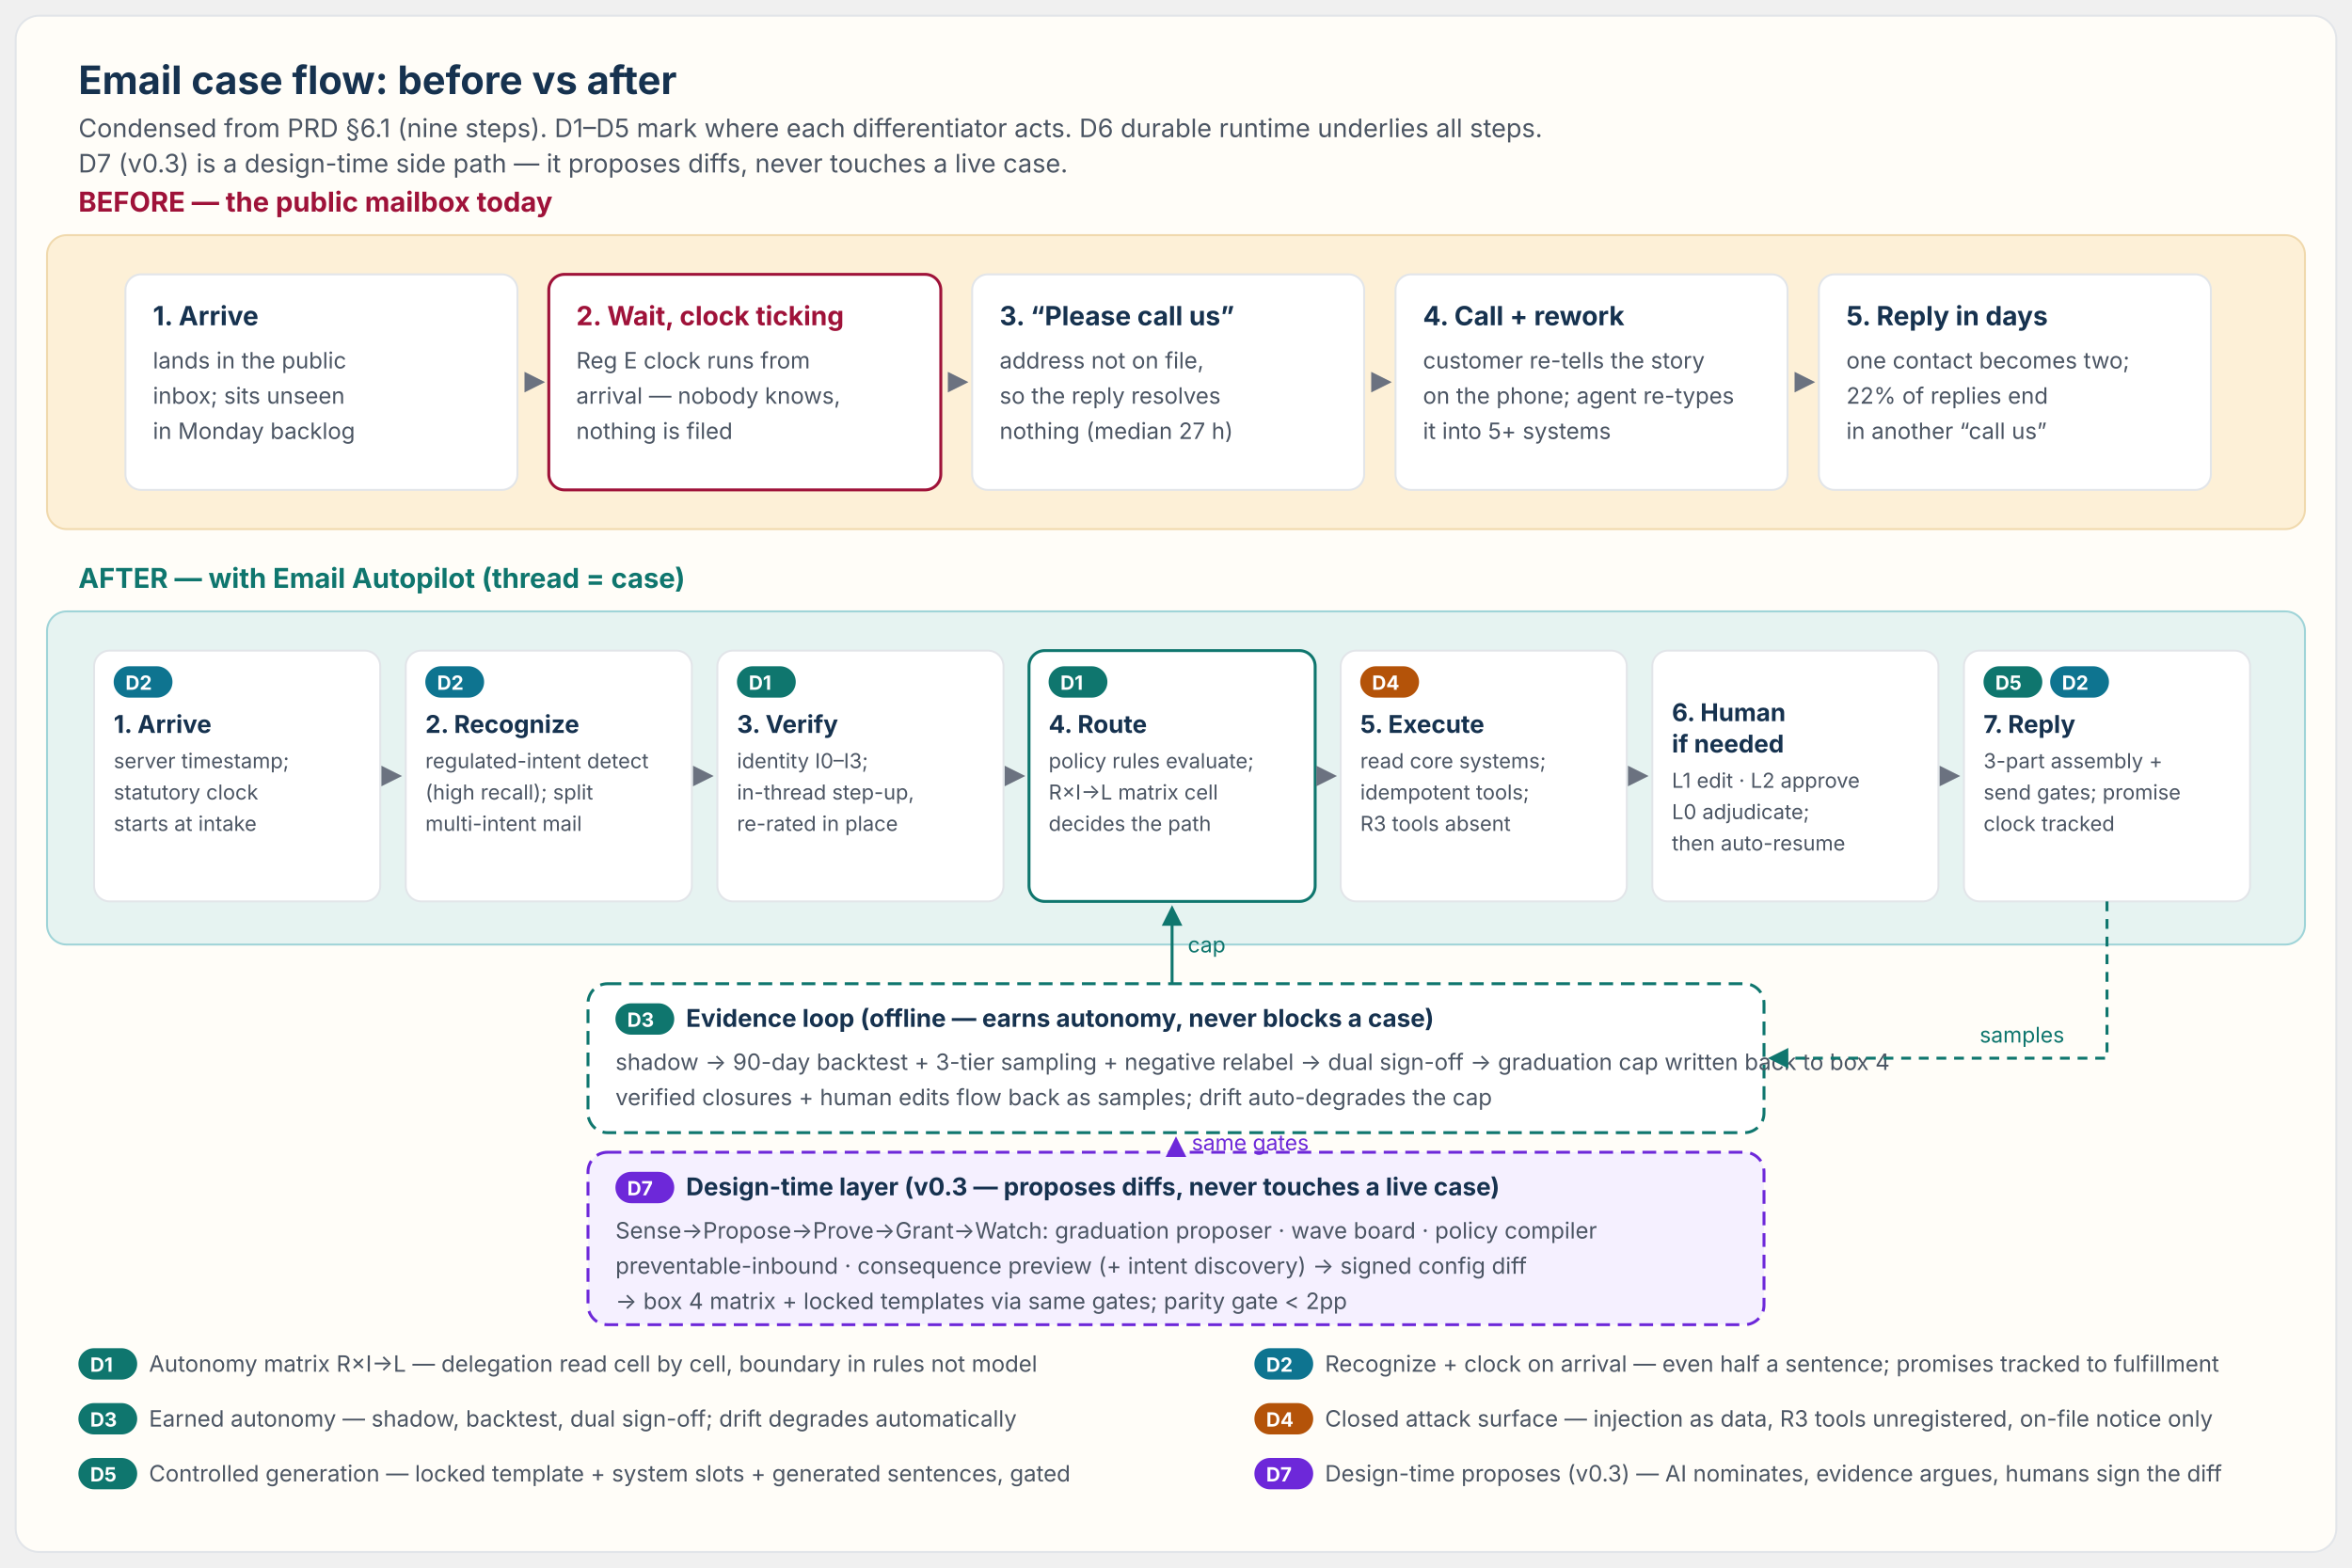
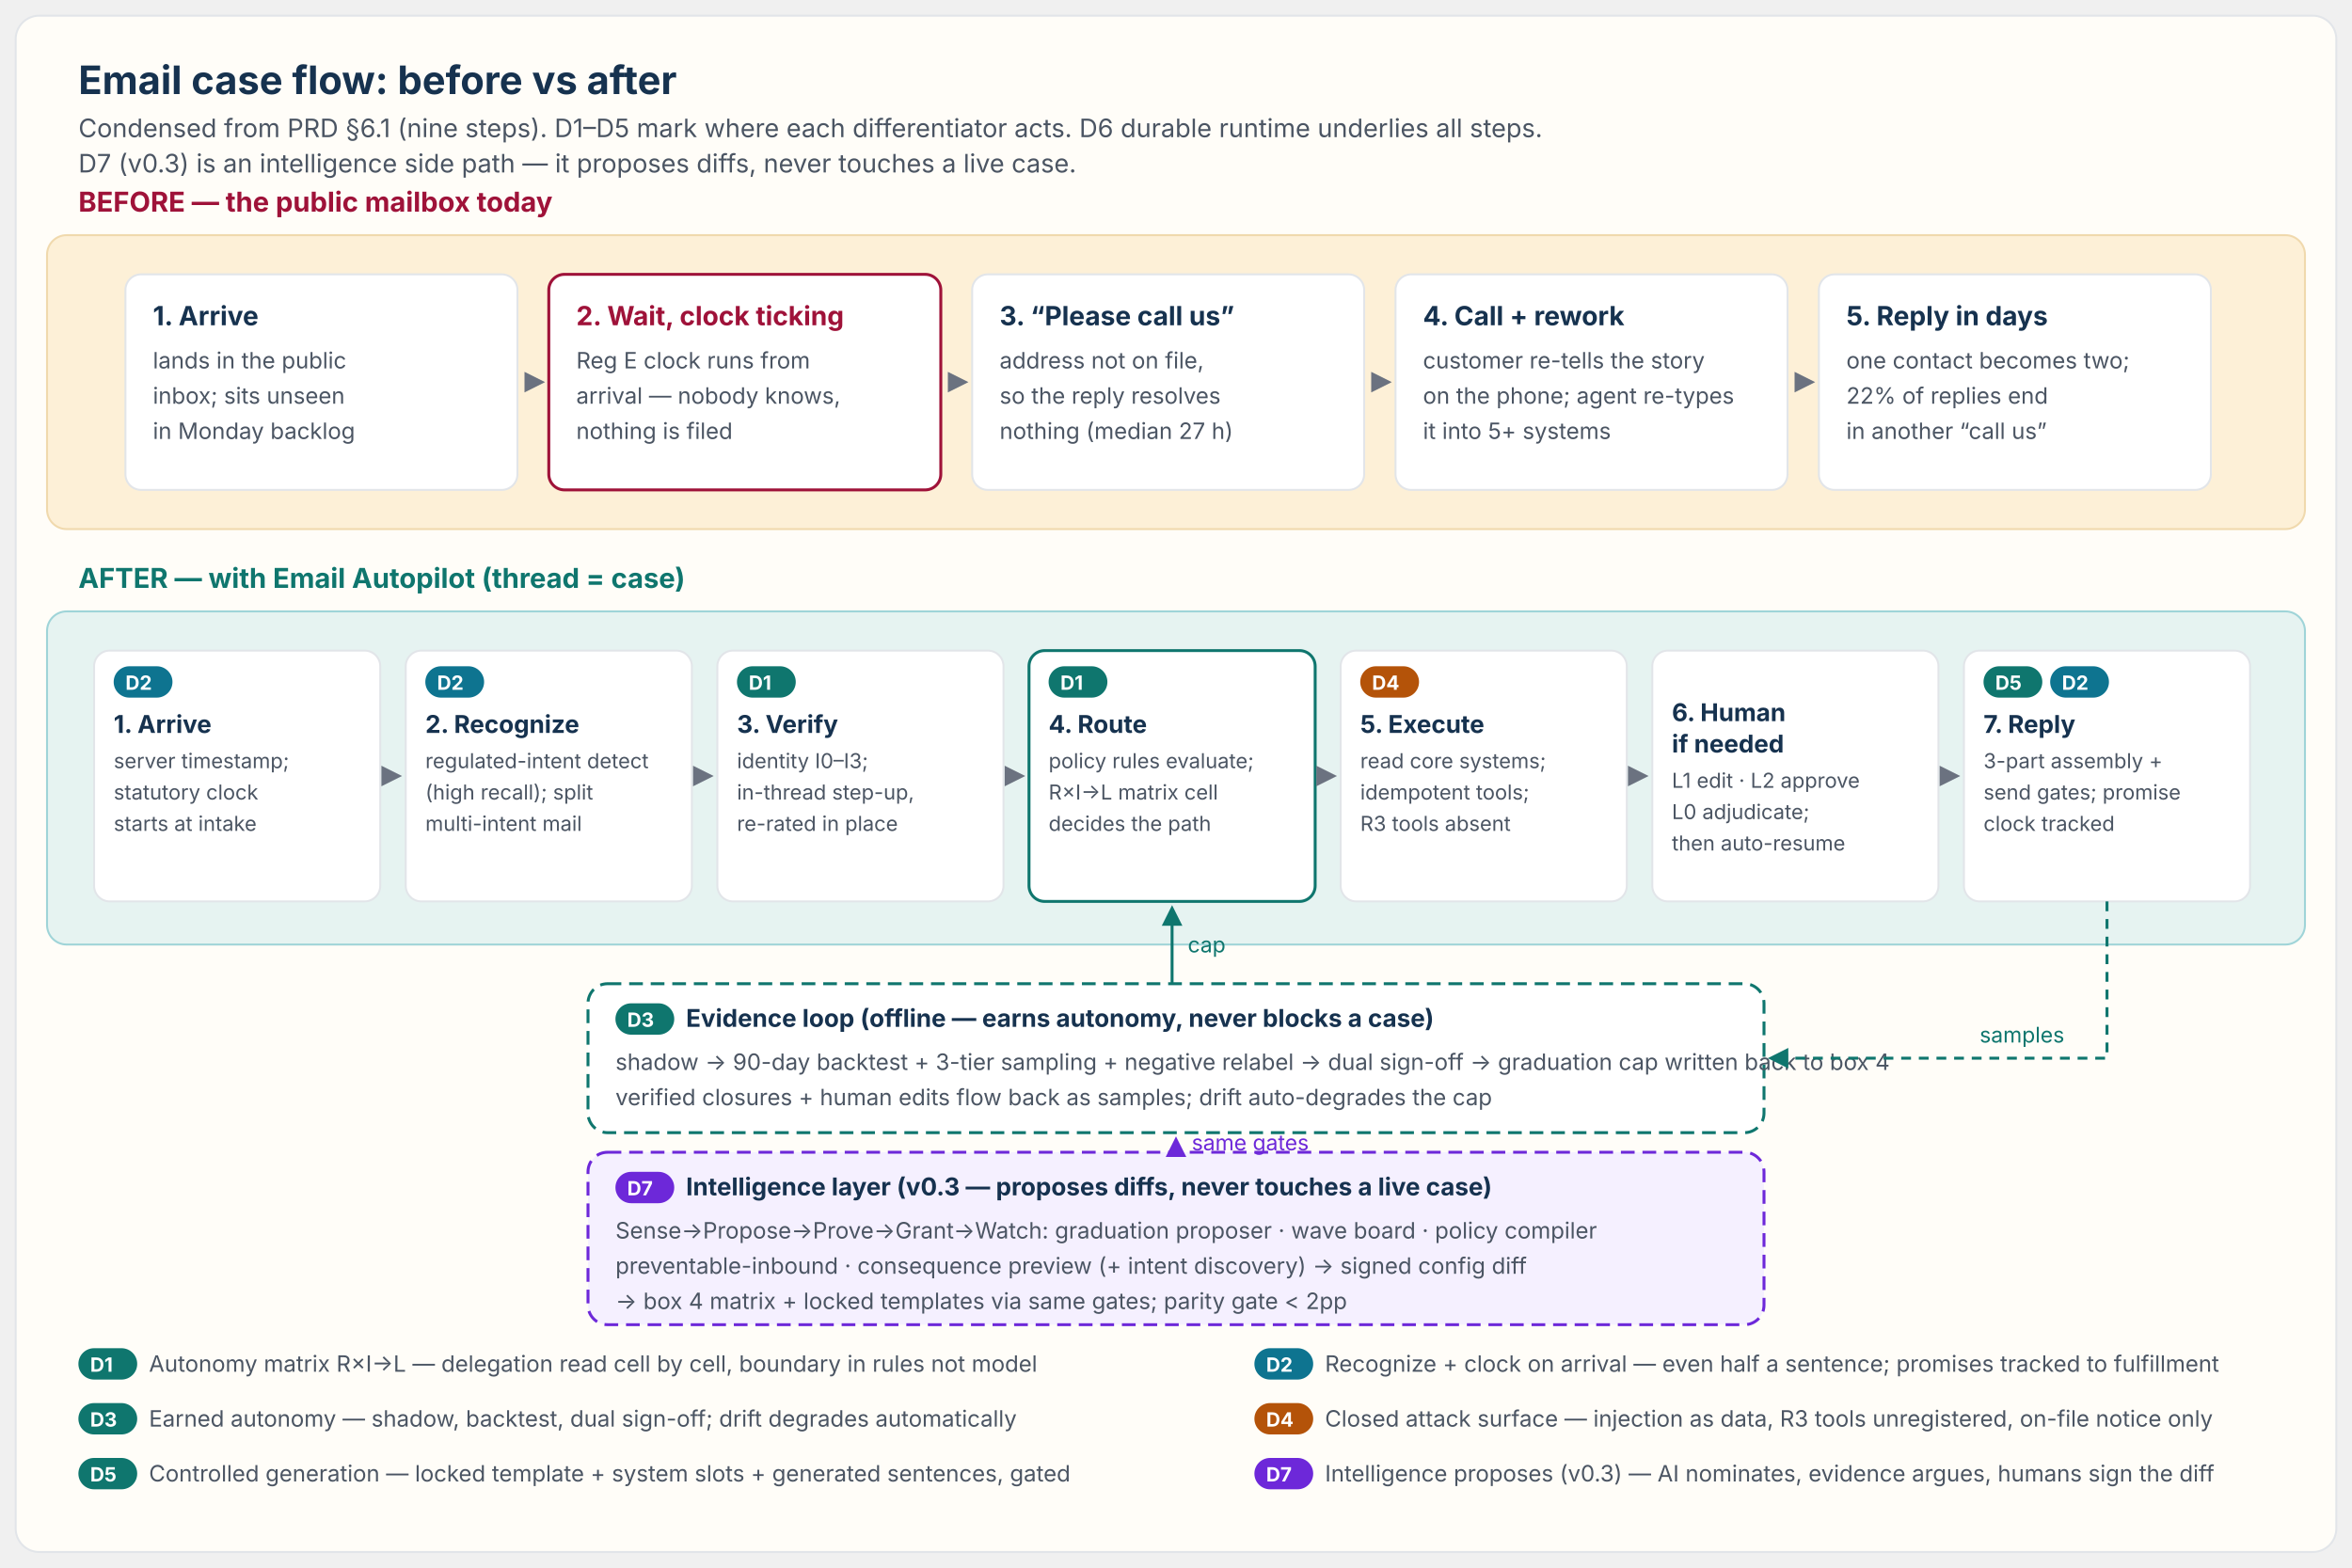
<svg xmlns="http://www.w3.org/2000/svg" viewBox="0 0 1200 800" font-family="system-ui, -apple-system, 'Segoe UI', sans-serif">
  <defs>
    <marker id="arr" viewBox="0 0 10 10" refX="8" refY="5" markerWidth="7" markerHeight="7" orient="auto-start-reverse">
      <path d="M0,0 L10,5 L0,10 z" fill="#6b7280" />
    </marker>
    <marker id="arrT" viewBox="0 0 10 10" refX="8" refY="5" markerWidth="7" markerHeight="7" orient="auto-start-reverse">
      <path d="M0,0 L10,5 L0,10 z" fill="#0f766e" />
    </marker>
    <marker id="arrP" viewBox="0 0 10 10" refX="8" refY="5" markerWidth="7" markerHeight="7" orient="auto-start-reverse">
      <path d="M0,0 L10,5 L0,10 z" fill="#6d28d9" />
    </marker>
  </defs>
  <rect x="8" y="8" width="1184" height="784" rx="12" fill="#fffdf8" stroke="#e2e5e9" />
  <text x="40" y="48" font-size="20" font-weight="700" fill="#16324f">Email case flow: before vs after</text>
  <text x="40" y="70" font-size="13" fill="#4b5563">Condensed from PRD §6.1 (nine steps). D1–D5 mark where each differentiator acts. D6 durable runtime underlies all steps.</text>
-   <text x="40" y="88" font-size="13" fill="#4b5563">D7 (v0.3) is a design-time side path — it proposes diffs, never touches a live case.</text>
+   <text x="40" y="88" font-size="13" fill="#4b5563">D7 (v0.3) is an intelligence side path — it proposes diffs, never touches a live case.</text>
  <text x="40" y="108" font-size="14" font-weight="700" fill="#9f1239">BEFORE — the public mailbox today</text>
  <rect x="24" y="120" width="1152" height="150" rx="10" fill="#fdf0d7" stroke="#f0d9ad" />
  <g font-size="11.5" fill="#4b5563">
    <g>
      <rect x="64" y="140" width="200" height="110" rx="8" fill="#ffffff" stroke="#e2e5e9" />
      <text x="78" y="166" font-size="13.5" font-weight="700" fill="#16324f">1. Arrive</text>
      <text x="78" y="188">lands in the public</text>
      <text x="78" y="206">inbox; sits unseen</text>
      <text x="78" y="224">in Monday backlog</text>
    </g>
    <g>
      <rect x="280" y="140" width="200" height="110" rx="8" fill="#ffffff" stroke="#9f1239" stroke-width="1.5" />
      <text x="294" y="166" font-size="13.5" font-weight="700" fill="#9f1239">2. Wait, clock ticking</text>
      <text x="294" y="188">Reg E clock runs from</text>
      <text x="294" y="206">arrival — nobody knows,</text>
      <text x="294" y="224">nothing is filed</text>
    </g>
    <g>
      <rect x="496" y="140" width="200" height="110" rx="8" fill="#ffffff" stroke="#e2e5e9" />
      <text x="510" y="166" font-size="13.5" font-weight="700" fill="#16324f">3. “Please call us”</text>
      <text x="510" y="188">address not on file,</text>
      <text x="510" y="206">so the reply resolves</text>
      <text x="510" y="224">nothing (median 27 h)</text>
    </g>
    <g>
      <rect x="712" y="140" width="200" height="110" rx="8" fill="#ffffff" stroke="#e2e5e9" />
      <text x="726" y="166" font-size="13.5" font-weight="700" fill="#16324f">4. Call + rework</text>
      <text x="726" y="188">customer re-tells the story</text>
      <text x="726" y="206">on the phone; agent re-types</text>
      <text x="726" y="224">it into 5+ systems</text>
    </g>
    <g>
      <rect x="928" y="140" width="200" height="110" rx="8" fill="#ffffff" stroke="#e2e5e9" />
      <text x="942" y="166" font-size="13.5" font-weight="700" fill="#16324f">5. Reply in days</text>
      <text x="942" y="188">one contact becomes two;</text>
      <text x="942" y="206">22% of replies end</text>
      <text x="942" y="224">in another “call us”</text>
    </g>
  </g>
  <g stroke="#6b7280" stroke-width="1.5">
    <line x1="268" y1="195" x2="276" y2="195" marker-end="url(#arr)" />
    <line x1="484" y1="195" x2="492" y2="195" marker-end="url(#arr)" />
    <line x1="700" y1="195" x2="708" y2="195" marker-end="url(#arr)" />
    <line x1="916" y1="195" x2="924" y2="195" marker-end="url(#arr)" />
  </g>
  <text x="40" y="300" font-size="14" font-weight="700" fill="#0f766e">AFTER — with Email Autopilot (thread = case)</text>
  <rect x="24" y="312" width="1152" height="170" rx="10" fill="#e6f3f1" stroke="#9fd4d8" />
  <g font-size="10.5" fill="#4b5563">
    <g>
      <rect x="48" y="332" width="146" height="128" rx="8" fill="#ffffff" stroke="#e2e5e9" />
      <rect x="58" y="340" width="30" height="16" rx="8" fill="#0e7490" />
      <text x="64" y="352" font-size="10" font-weight="700" fill="#ffffff">D2</text>
      <text x="58" y="374" font-size="12.5" font-weight="700" fill="#16324f">1. Arrive</text>
      <text x="58" y="392">server timestamp;</text>
      <text x="58" y="408">statutory clock</text>
      <text x="58" y="424">starts at intake</text>
    </g>
    <g>
      <rect x="207" y="332" width="146" height="128" rx="8" fill="#ffffff" stroke="#e2e5e9" />
      <rect x="217" y="340" width="30" height="16" rx="8" fill="#0e7490" />
      <text x="223" y="352" font-size="10" font-weight="700" fill="#ffffff">D2</text>
      <text x="217" y="374" font-size="12.5" font-weight="700" fill="#16324f">2. Recognize</text>
      <text x="217" y="392">regulated-intent detect</text>
      <text x="217" y="408">(high recall); split</text>
      <text x="217" y="424">multi-intent mail</text>
    </g>
    <g>
      <rect x="366" y="332" width="146" height="128" rx="8" fill="#ffffff" stroke="#e2e5e9" />
      <rect x="376" y="340" width="30" height="16" rx="8" fill="#0f766e" />
      <text x="382" y="352" font-size="10" font-weight="700" fill="#ffffff">D1</text>
      <text x="376" y="374" font-size="12.5" font-weight="700" fill="#16324f">3. Verify</text>
      <text x="376" y="392">identity I0–I3;</text>
      <text x="376" y="408">in-thread step-up,</text>
      <text x="376" y="424">re-rated in place</text>
    </g>
    <g>
      <rect x="525" y="332" width="146" height="128" rx="8" fill="#ffffff" stroke="#0f766e" stroke-width="1.5" />
      <rect x="535" y="340" width="30" height="16" rx="8" fill="#0f766e" />
      <text x="541" y="352" font-size="10" font-weight="700" fill="#ffffff">D1</text>
      <text x="535" y="374" font-size="12.5" font-weight="700" fill="#16324f">4. Route</text>
      <text x="535" y="392">policy rules evaluate;</text>
      <text x="535" y="408">R×I→L matrix cell</text>
      <text x="535" y="424">decides the path</text>
    </g>
    <g>
      <rect x="684" y="332" width="146" height="128" rx="8" fill="#ffffff" stroke="#e2e5e9" />
      <rect x="694" y="340" width="30" height="16" rx="8" fill="#b45309" />
      <text x="700" y="352" font-size="10" font-weight="700" fill="#ffffff">D4</text>
      <text x="694" y="374" font-size="12.5" font-weight="700" fill="#16324f">5. Execute</text>
      <text x="694" y="392">read core systems;</text>
      <text x="694" y="408">idempotent tools;</text>
      <text x="694" y="424">R3 tools absent</text>
    </g>
    <g>
      <rect x="843" y="332" width="146" height="128" rx="8" fill="#ffffff" stroke="#e2e5e9" />
      <text x="853" y="368" font-size="12.5" font-weight="700" fill="#16324f">6. Human</text>
      <text x="853" y="384" font-size="12.5" font-weight="700" fill="#16324f">if needed</text>
      <text x="853" y="402">L1 edit · L2 approve</text>
      <text x="853" y="418">L0 adjudicate;</text>
      <text x="853" y="434">then auto-resume</text>
    </g>
    <g>
      <rect x="1002" y="332" width="146" height="128" rx="8" fill="#ffffff" stroke="#e2e5e9" />
      <rect x="1012" y="340" width="30" height="16" rx="8" fill="#0f766e" />
      <text x="1018" y="352" font-size="10" font-weight="700" fill="#ffffff">D5</text>
      <rect x="1046" y="340" width="30" height="16" rx="8" fill="#0e7490" />
      <text x="1052" y="352" font-size="10" font-weight="700" fill="#ffffff">D2</text>
      <text x="1012" y="374" font-size="12.5" font-weight="700" fill="#16324f">7. Reply</text>
      <text x="1012" y="392">3-part assembly +</text>
      <text x="1012" y="408">send gates; promise</text>
      <text x="1012" y="424">clock tracked</text>
    </g>
  </g>
  <g stroke="#6b7280" stroke-width="1.5">
    <line x1="198" y1="396" x2="203" y2="396" marker-end="url(#arr)" />
    <line x1="357" y1="396" x2="362" y2="396" marker-end="url(#arr)" />
    <line x1="516" y1="396" x2="521" y2="396" marker-end="url(#arr)" />
    <line x1="675" y1="396" x2="680" y2="396" marker-end="url(#arr)" />
    <line x1="834" y1="396" x2="839" y2="396" marker-end="url(#arr)" />
    <line x1="993" y1="396" x2="998" y2="396" marker-end="url(#arr)" />
  </g>
  <rect x="300" y="502" width="600" height="76" rx="10" fill="#ffffff" stroke="#0f766e" stroke-width="1.5" stroke-dasharray="7 4" />
  <rect x="314" y="512" width="30" height="16" rx="8" fill="#0f766e" />
  <text x="320" y="524" font-size="10" font-weight="700" fill="#ffffff">D3</text>
  <text x="350" y="524" font-size="12.5" font-weight="700" fill="#16324f">Evidence loop (offline — earns autonomy, never blocks a case)</text>
  <text x="314" y="546" font-size="11.5" fill="#4b5563">shadow → 90-day backtest + 3-tier sampling + negative relabel → dual sign-off → graduation cap written back to box 4</text>
  <text x="314" y="564" font-size="11.5" fill="#4b5563">verified closures + human edits flow back as samples; drift auto-degrades the cap</text>
  <line x1="598" y1="502" x2="598" y2="464" stroke="#0f766e" stroke-width="1.5" marker-end="url(#arrT)" />
  <text x="606" y="486" font-size="11" fill="#0f766e">cap</text>
  <polyline points="1075,460 1075,540 904,540" fill="none" stroke="#0f766e" stroke-width="1.5" stroke-dasharray="5 4" marker-end="url(#arrT)" />
  <text x="1010" y="532" font-size="11" fill="#0f766e">samples</text>
  <rect x="300" y="588" width="600" height="88" rx="10" fill="#f5f0ff" stroke="#6d28d9" stroke-width="1.5" stroke-dasharray="7 4" />
  <rect x="314" y="598" width="30" height="16" rx="8" fill="#6d28d9" />
  <text x="320" y="610" font-size="10" font-weight="700" fill="#ffffff">D7</text>
-   <text x="350" y="610" font-size="12.5" font-weight="700" fill="#16324f">Design-time layer (v0.3 — proposes diffs, never touches a live case)</text>
+   <text x="350" y="610" font-size="12.5" font-weight="700" fill="#16324f">Intelligence layer (v0.3 — proposes diffs, never touches a live case)</text>
  <text x="314" y="632" font-size="11.5" fill="#4b5563">Sense→Propose→Prove→Grant→Watch: graduation proposer · wave board · policy compiler</text>
  <text x="314" y="650" font-size="11.5" fill="#4b5563">preventable-inbound · consequence preview (+ intent discovery) → signed config diff</text>
  <text x="314" y="668" font-size="11.5" fill="#4b5563">→ box 4 matrix + locked templates via same gates; parity gate &lt; 2pp</text>
  <line x1="600" y1="588" x2="600" y2="582" stroke="#6d28d9" stroke-width="1.5" marker-end="url(#arrP)" />
  <text x="608" y="587" font-size="11" fill="#6d28d9">same gates</text>
  <g font-size="11.5" fill="#4b5563">
    <rect x="40" y="688" width="30" height="16" rx="8" fill="#0f766e" />
    <text x="46" y="700" font-size="10" font-weight="700" fill="#ffffff">D1</text>
    <text x="76" y="700">Autonomy matrix R×I→L — delegation read cell by cell, boundary in rules not model</text>
    <rect x="640" y="688" width="30" height="16" rx="8" fill="#0e7490" />
    <text x="646" y="700" font-size="10" font-weight="700" fill="#ffffff">D2</text>
    <text x="676" y="700">Recognize + clock on arrival — even half a sentence; promises tracked to fulfillment</text>
    <rect x="40" y="716" width="30" height="16" rx="8" fill="#0f766e" />
    <text x="46" y="728" font-size="10" font-weight="700" fill="#ffffff">D3</text>
    <text x="76" y="728">Earned autonomy — shadow, backtest, dual sign-off; drift degrades automatically</text>
    <rect x="640" y="716" width="30" height="16" rx="8" fill="#b45309" />
    <text x="646" y="728" font-size="10" font-weight="700" fill="#ffffff">D4</text>
    <text x="676" y="728">Closed attack surface — injection as data, R3 tools unregistered, on-file notice only</text>
    <rect x="40" y="744" width="30" height="16" rx="8" fill="#0f766e" />
    <text x="46" y="756" font-size="10" font-weight="700" fill="#ffffff">D5</text>
    <text x="76" y="756">Controlled generation — locked template + system slots + generated sentences, gated</text>
    <rect x="640" y="744" width="30" height="16" rx="8" fill="#6d28d9" />
    <text x="646" y="756" font-size="10" font-weight="700" fill="#ffffff">D7</text>
-     <text x="676" y="756">Design-time proposes (v0.3) — AI nominates, evidence argues, humans sign the diff</text>
+     <text x="676" y="756">Intelligence proposes (v0.3) — AI nominates, evidence argues, humans sign the diff</text>
  </g>
</svg>
